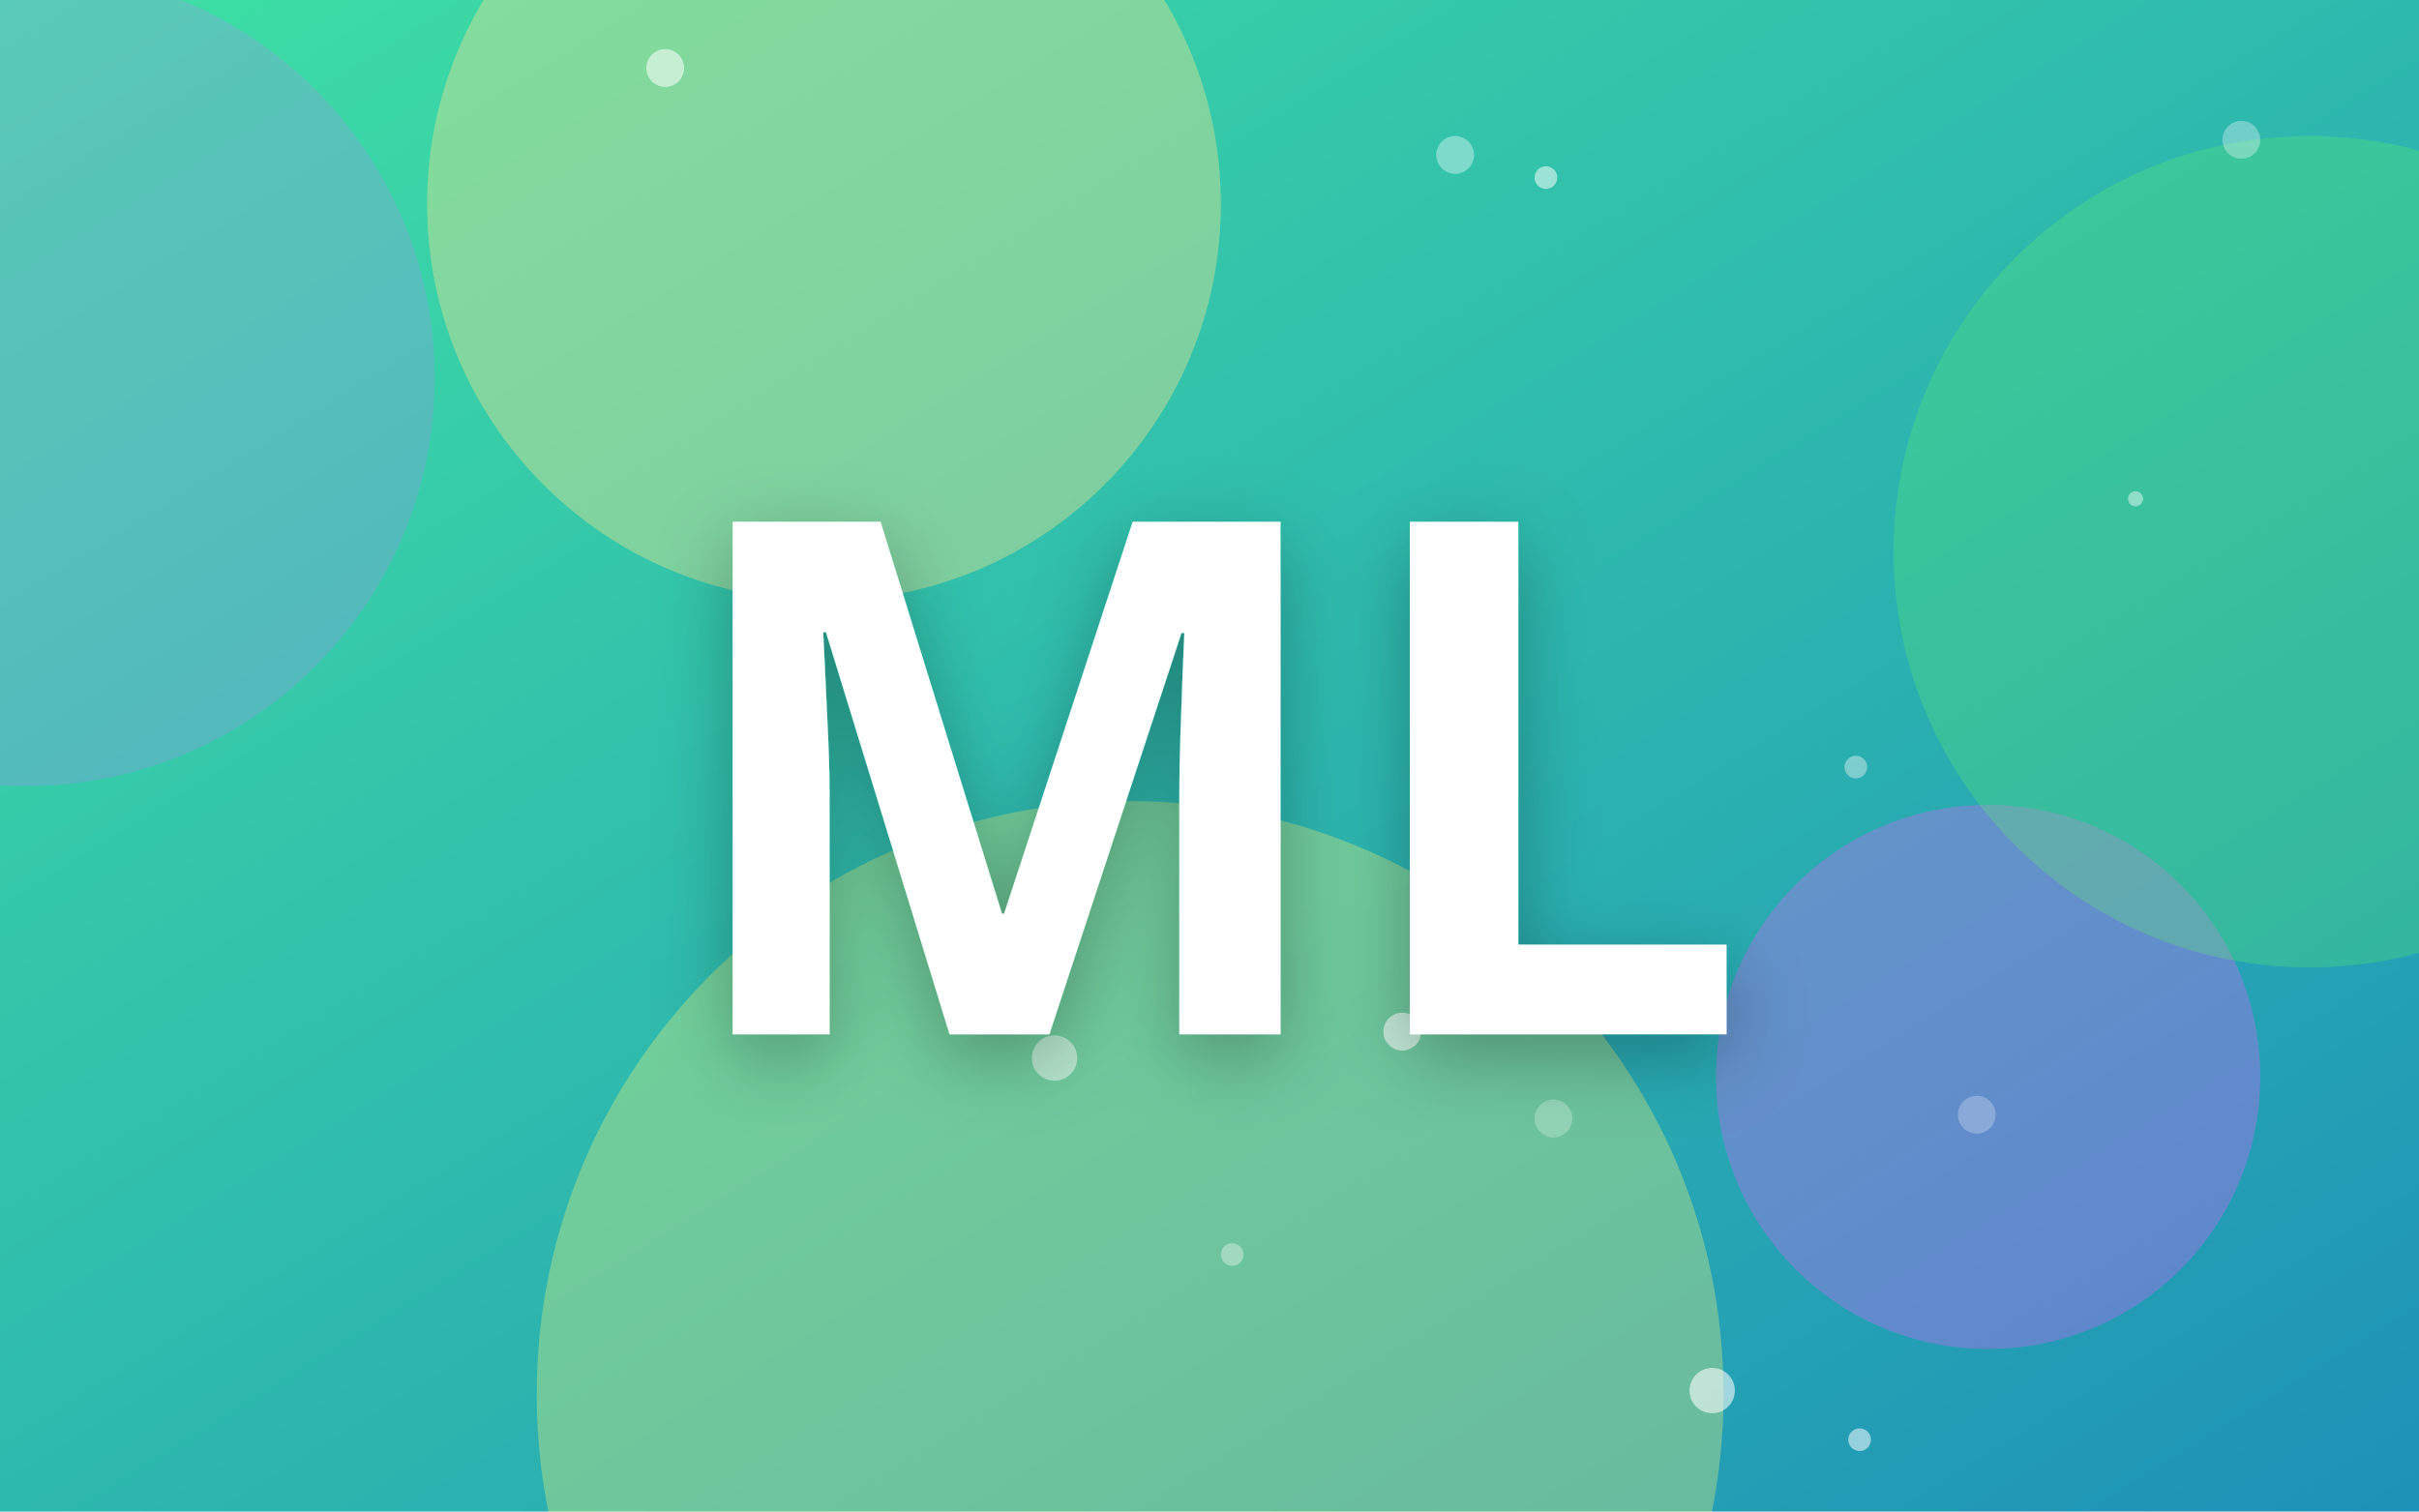
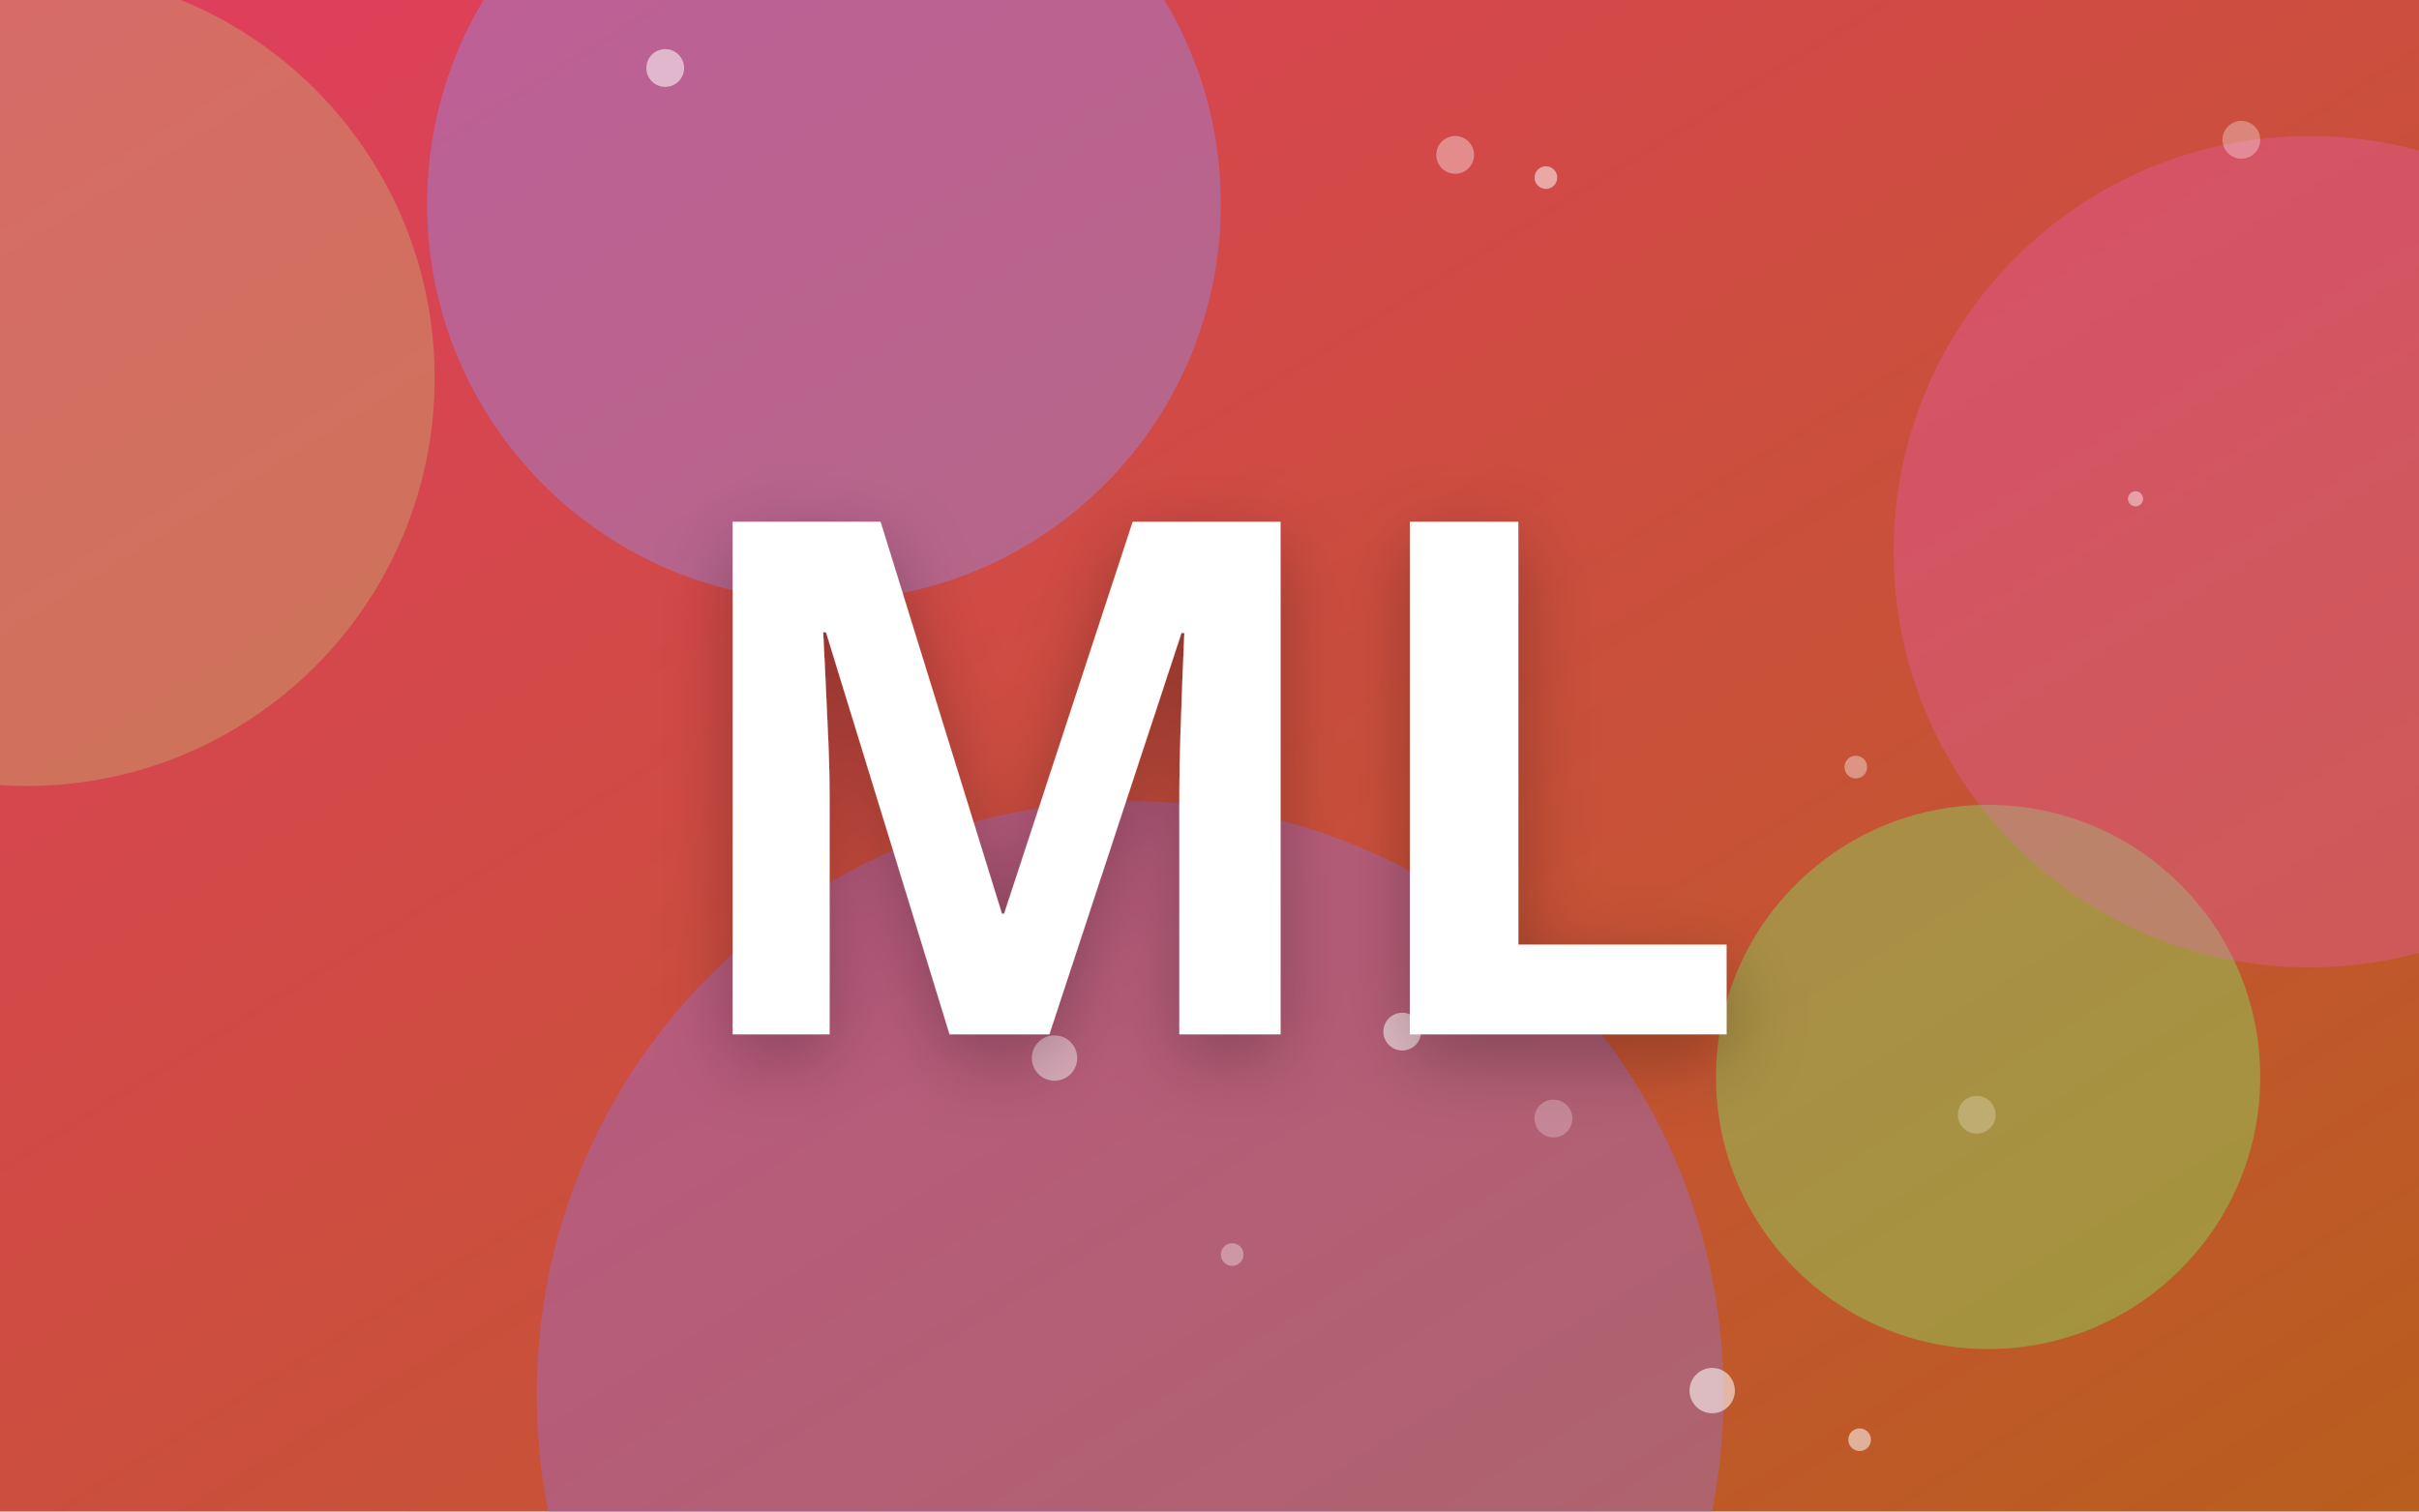
<svg xmlns="http://www.w3.org/2000/svg" viewBox="0 0 640 400" width="640" height="400" role="img" aria-label="Capa do portfólio de Matheus Leal Peres">
  <defs>
    <linearGradient id="g-matheus-leal" x1="0" y1="0" x2="1" y2="1">
-       <stop offset="0" stop-color="hsl(158 72% 56%)" />
-       <stop offset="1" stop-color="hsl(195 72% 42%)" />
+       <stop offset="0" stop-color="hsl(348 72% 56%)" />
+       <stop offset="1" stop-color="hsl(25 72% 42%)" />
    </linearGradient>
    <filter id="s-matheus-leal" x="-20%" y="-20%" width="140%" height="140%">
      <feDropShadow dx="0" dy="6" stdDeviation="10" flood-color="#000000" flood-opacity="0.28" />
    </filter>
  </defs>
  <rect width="640" height="400" fill="url(#g-matheus-leal)" />
-   <circle cx="7" cy="100" r="108" fill="hsl(261 85% 75%)" opacity="0.25" />
-   <circle cx="526" cy="285" r="72" fill="hsl(282 85% 68%)" opacity="0.37" />
-   <circle cx="611" cy="146" r="110" fill="hsl(123 85% 66%)" opacity="0.27" />
-   <circle cx="218" cy="54" r="105" fill="hsl(49 85% 76%)" opacity="0.39" />
-   <circle cx="299" cy="369" r="157" fill="hsl(62 85% 71%)" opacity="0.34" />
+   <circle cx="7" cy="100" r="108" fill="hsl(91 85% 75%)" opacity="0.25" />
+   <circle cx="526" cy="285" r="72" fill="hsl(112 85% 68%)" opacity="0.37" />
+   <circle cx="611" cy="146" r="110" fill="hsl(313 85% 66%)" opacity="0.27" />
+   <circle cx="218" cy="54" r="105" fill="hsl(239 85% 76%)" opacity="0.39" />
+   <circle cx="299" cy="369" r="157" fill="hsl(252 85% 71%)" opacity="0.34" />
  <circle cx="411" cy="296" r="5" fill="#ffffff" opacity="0.26" />
  <circle cx="279" cy="280" r="6" fill="#ffffff" opacity="0.47" />
  <circle cx="523" cy="295" r="5" fill="#ffffff" opacity="0.25" />
  <circle cx="385" cy="151" r="2" fill="#ffffff" opacity="0.43" />
  <circle cx="371" cy="273" r="5" fill="#ffffff" opacity="0.57" />
  <circle cx="565" cy="132" r="2" fill="#ffffff" opacity="0.44" />
  <circle cx="593" cy="37" r="5" fill="#ffffff" opacity="0.32" />
  <circle cx="453" cy="368" r="6" fill="#ffffff" opacity="0.57" />
  <circle cx="326" cy="332" r="3" fill="#ffffff" opacity="0.35" />
  <circle cx="409" cy="47" r="3" fill="#ffffff" opacity="0.52" />
  <circle cx="176" cy="18" r="5" fill="#ffffff" opacity="0.54" />
  <circle cx="385" cy="41" r="5" fill="#ffffff" opacity="0.37" />
  <circle cx="492" cy="381" r="3" fill="#ffffff" opacity="0.52" />
  <circle cx="491" cy="203" r="3" fill="#ffffff" opacity="0.39" />
  <text x="320" y="200" text-anchor="middle" dominant-baseline="central" font-family="'Trebuchet MS', Verdana, sans-serif" font-weight="800" font-size="190" fill="#ffffff" filter="url(#s-matheus-leal)">ML</text>
</svg>
